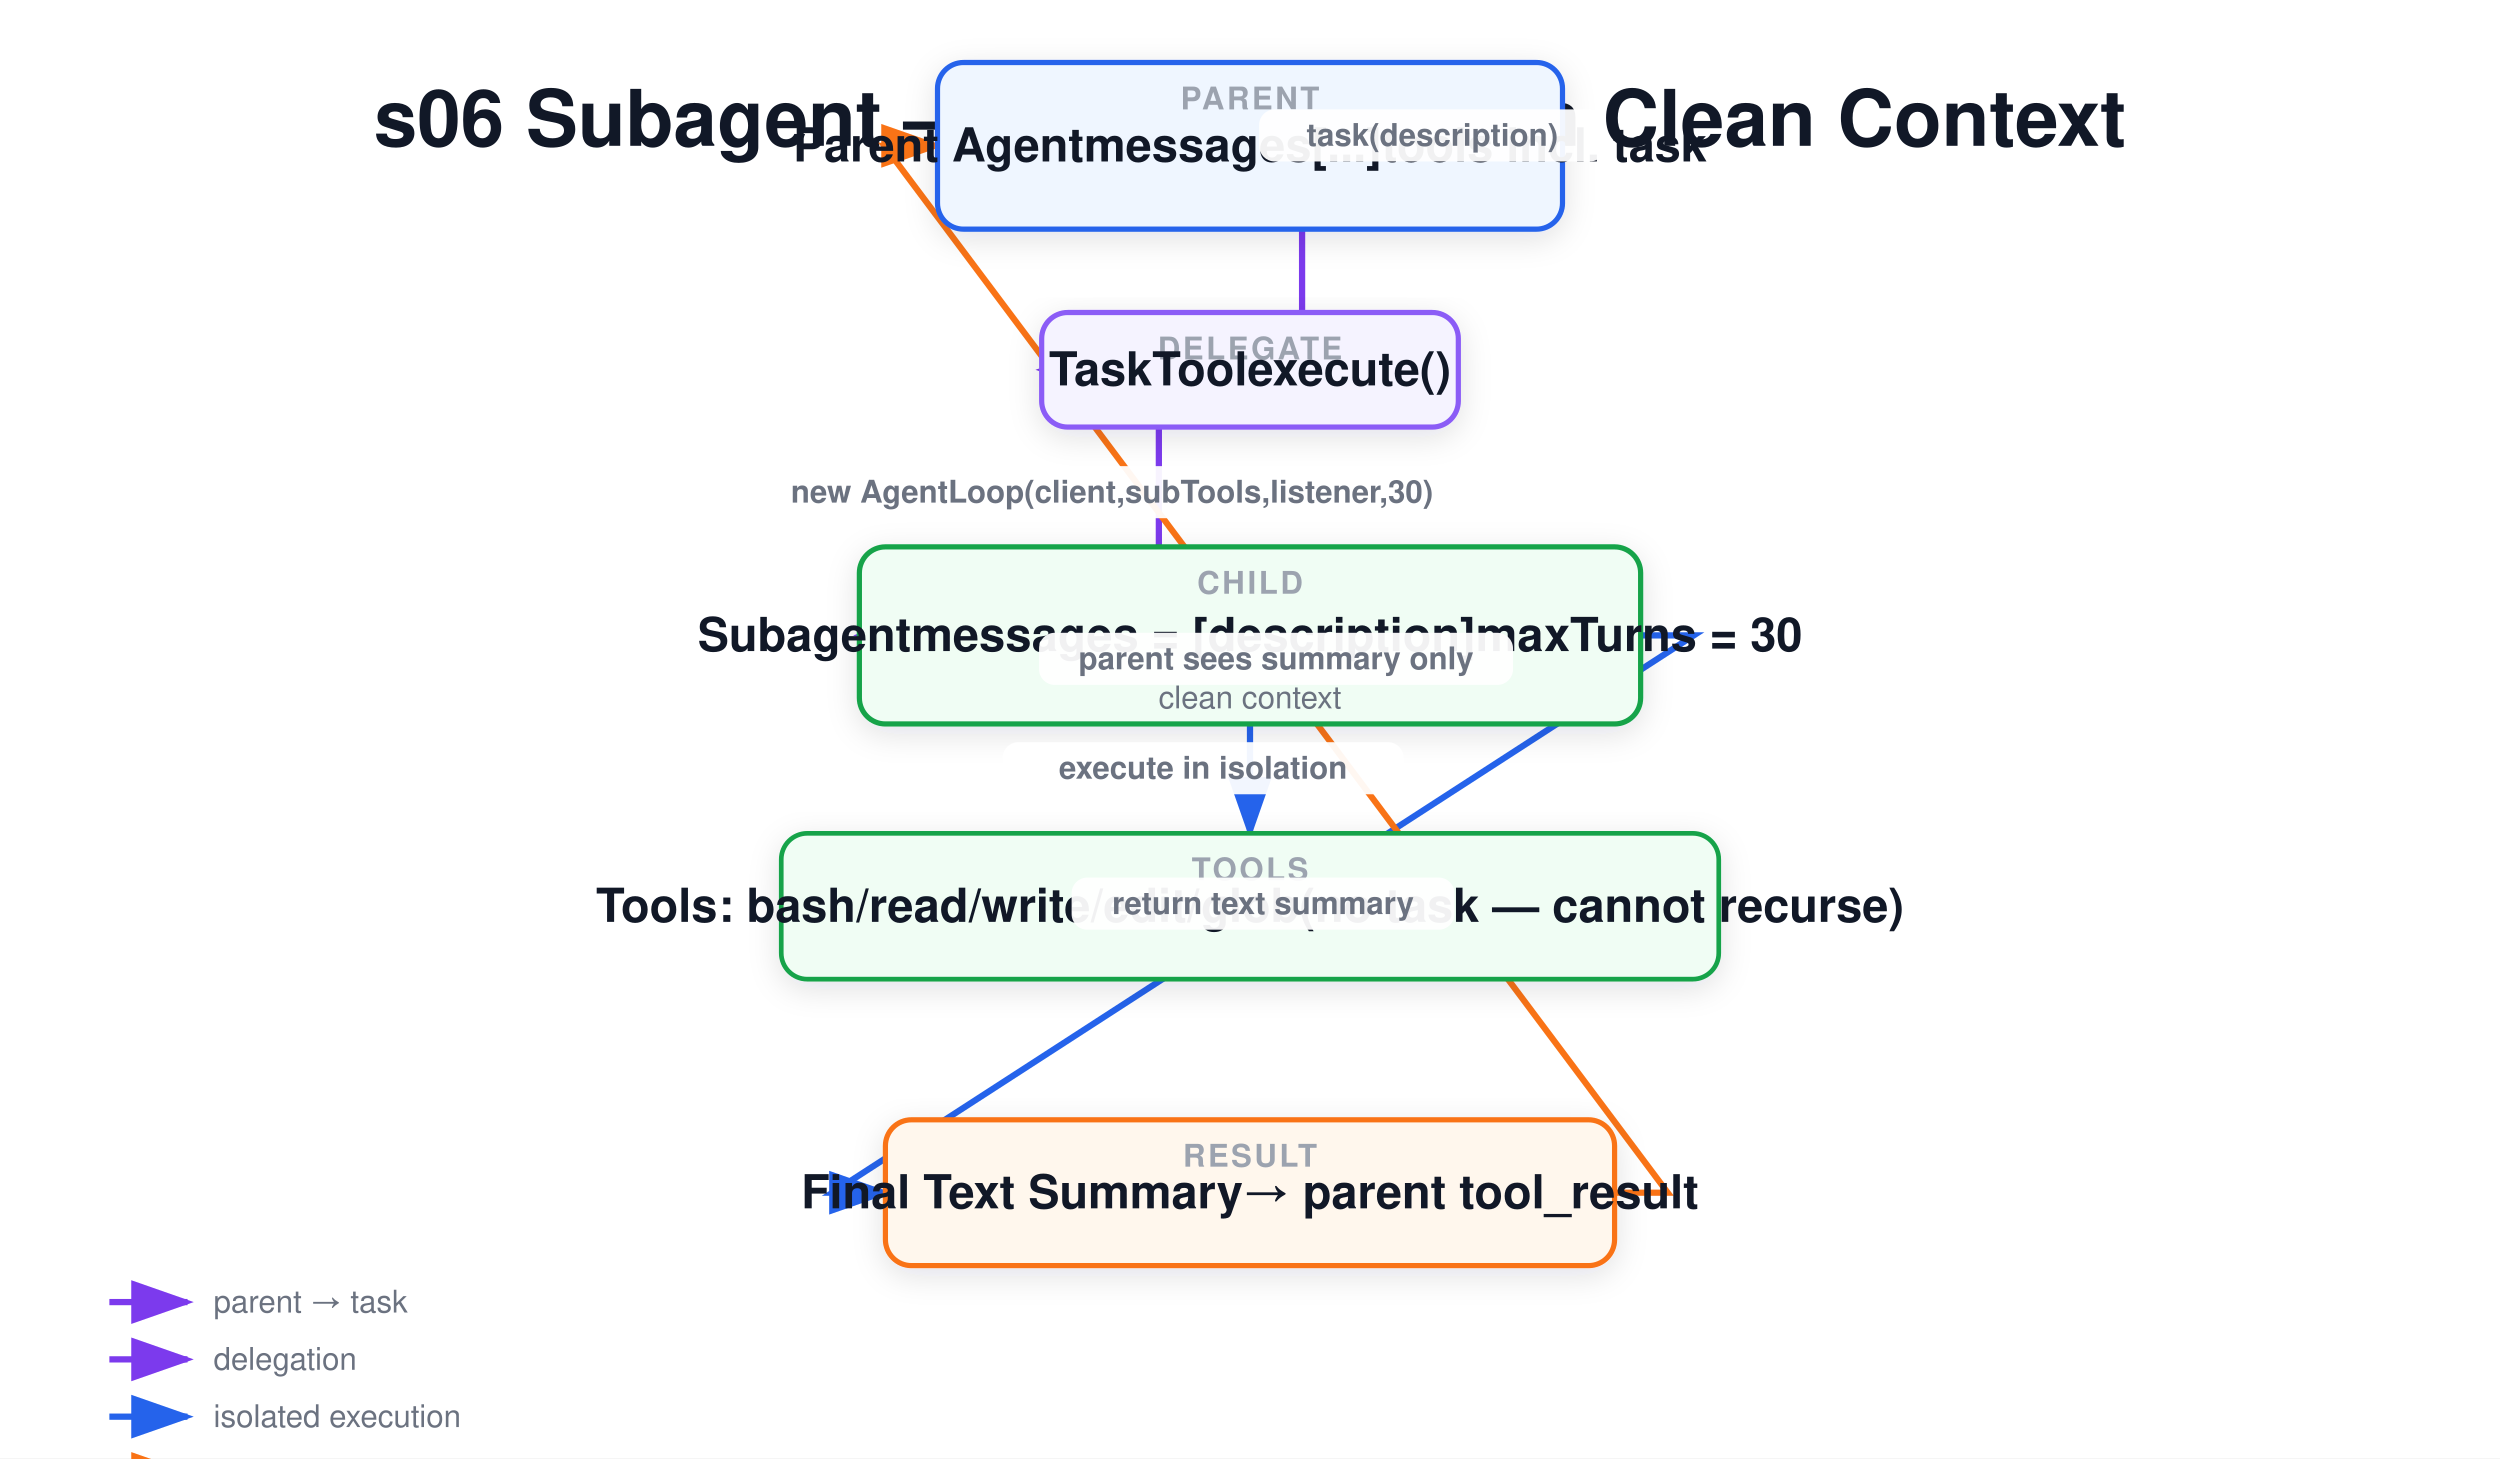
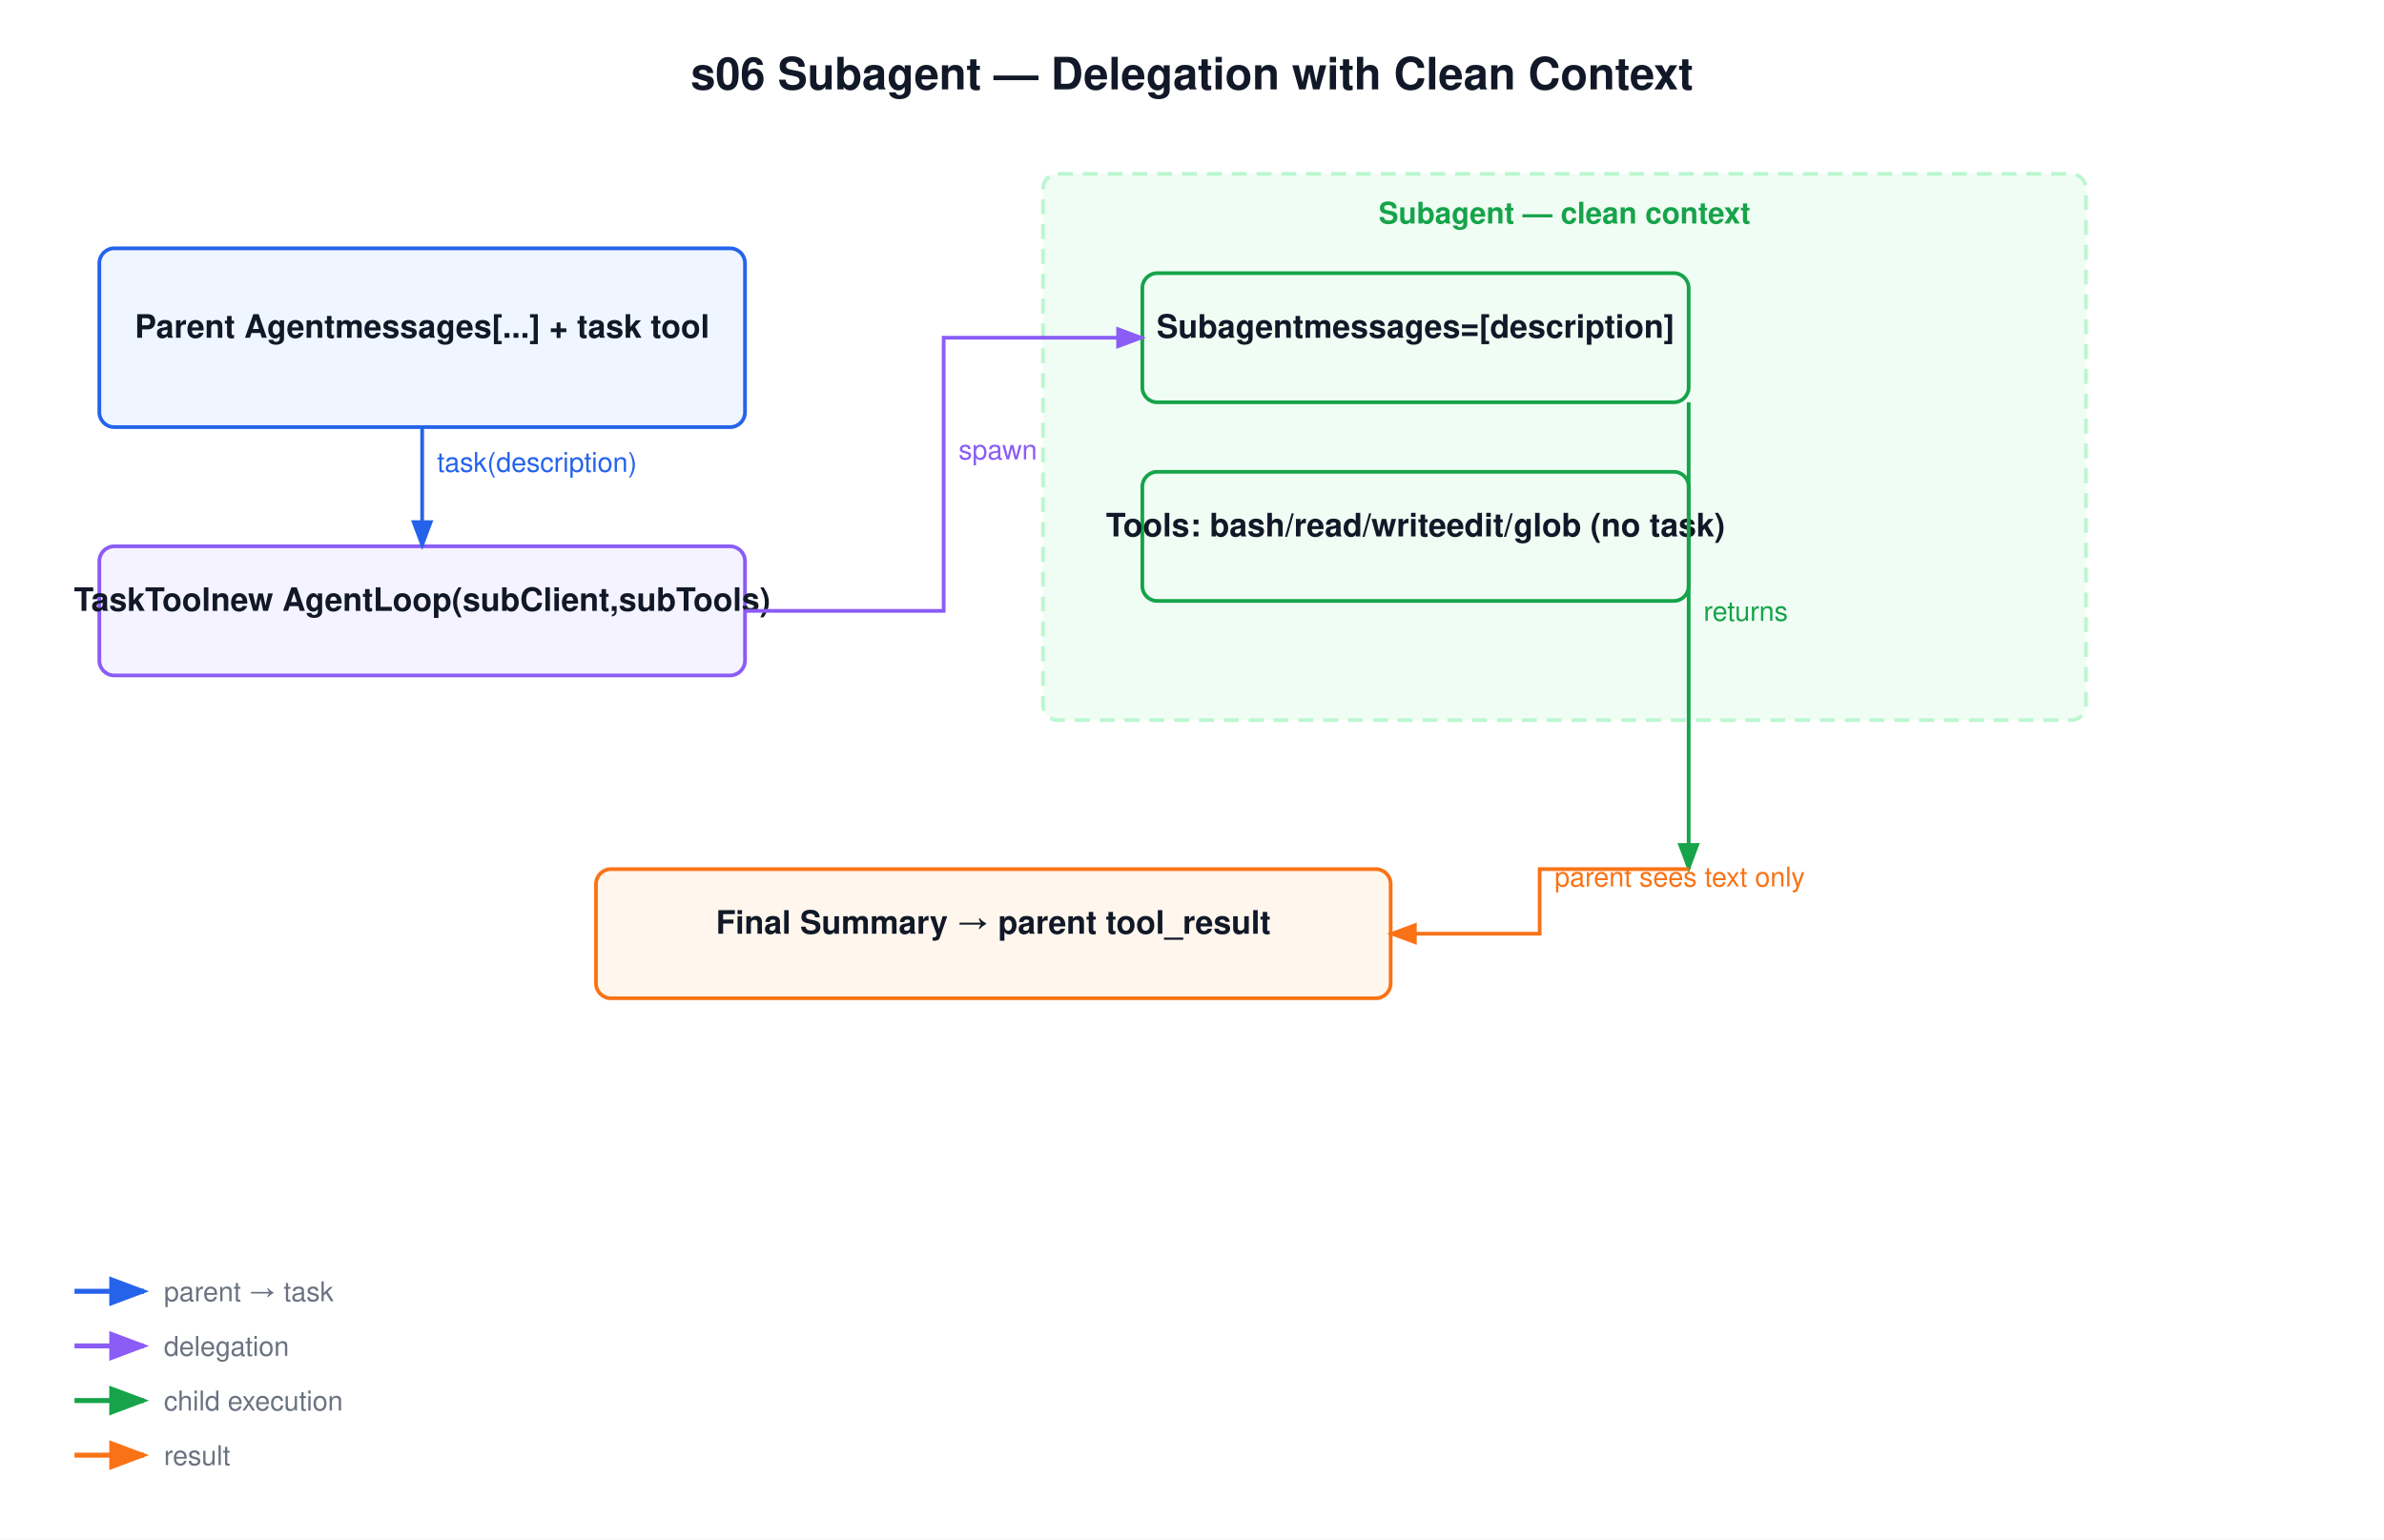
- <svg xmlns="http://www.w3.org/2000/svg" viewBox="0 0 960 560" width="960" height="560">
+ <svg xmlns="http://www.w3.org/2000/svg" viewBox="0 0 960 620" width="960" height="620">
  <defs>
-     <marker id="arrowA" markerWidth="10" markerHeight="7" refX="9" refY="3.5" orient="auto">
-       <polygon points="0 0, 10 3.5, 0 7" fill="#7c3aed" />
+     <marker id="arrow_2563eb" markerWidth="8" markerHeight="6" refX="7" refY="3" orient="auto">
+       <polygon points="0 0, 8 3, 0 6" fill="#2563eb" />
    </marker>
-     <marker id="arrowB" markerWidth="10" markerHeight="7" refX="9" refY="3.5" orient="auto">
-       <polygon points="0 0, 10 3.5, 0 7" fill="#10b981" />
+     <marker id="arrow_16a34a" markerWidth="8" markerHeight="6" refX="7" refY="3" orient="auto">
+       <polygon points="0 0, 8 3, 0 6" fill="#16a34a" />
    </marker>
-     <marker id="arrowC" markerWidth="10" markerHeight="7" refX="9" refY="3.5" orient="auto">
-       <polygon points="0 0, 10 3.5, 0 7" fill="#2563eb" />
+     <marker id="arrow_8b5cf6" markerWidth="8" markerHeight="6" refX="7" refY="3" orient="auto">
+       <polygon points="0 0, 8 3, 0 6" fill="#8b5cf6" />
    </marker>
-     <marker id="arrowE" markerWidth="10" markerHeight="7" refX="9" refY="3.5" orient="auto">
-       <polygon points="0 0, 10 3.5, 0 7" fill="#f97316" />
+     <marker id="arrow_f97316" markerWidth="8" markerHeight="6" refX="7" refY="3" orient="auto">
+       <polygon points="0 0, 8 3, 0 6" fill="#f97316" />
    </marker>
-     <marker id="arrowF" markerWidth="10" markerHeight="7" refX="9" refY="3.5" orient="auto">
-       <polygon points="0 0, 10 3.5, 0 7" fill="#7c3aed" />
+     <marker id="arrow_dc2626" markerWidth="8" markerHeight="6" refX="7" refY="3" orient="auto">
+       <polygon points="0 0, 8 3, 0 6" fill="#dc2626" />
    </marker>
-     <marker id="arrowG" markerWidth="10" markerHeight="7" refX="9" refY="3.5" orient="auto">
-       <polygon points="0 0, 10 3.5, 0 7" fill="#ef4444" />
+     <marker id="arrow_6b7280" markerWidth="8" markerHeight="6" refX="7" refY="3" orient="auto">
+       <polygon points="0 0, 8 3, 0 6" fill="#6b7280" />
    </marker>
-     <marker id="arrowH" markerWidth="10" markerHeight="7" refX="9" refY="3.5" orient="auto">
-       <polygon points="0 0, 10 3.5, 0 7" fill="#6b7280" />
-     </marker>
-     <filter id="shadowSoft" x="-20%" y="-20%" width="140%" height="160%">
-       <feDropShadow dx="0" dy="3" stdDeviation="6" flood-color="#0f172a" flood-opacity="0.12" />
-     </filter>
-     <filter id="shadowGlass" x="-20%" y="-20%" width="140%" height="160%">
-       <feDropShadow dx="0" dy="10" stdDeviation="16" flood-color="#020617" flood-opacity="0.28" />
-     </filter>
-     <style>
-     text { font-family: 'Helvetica Neue', Helvetica, Arial, 'PingFang SC', 'Microsoft YaHei', 'Microsoft JhengHei', 'SimHei', sans-serif; }
-     .title { font-size: 30px; font-weight: 700; fill: #111827; }
-     .subtitle { font-size: 14px; font-weight: 500; fill: #6b7280; }
-     .section { font-size: 13px; font-weight: 700; fill: #2563eb; letter-spacing: 1.4px; }
-     .section-sub { font-size: 12px; font-weight: 500; fill: #94a3b8; }
-     .node-title { font-size: 18px; font-weight: 700; fill: #111827; }
-     .node-sub { font-size: 12px; font-weight: 500; fill: #6b7280; }
-     .node-type { font-size: 12px; font-weight: 700; fill: #9ca3af; letter-spacing: 0.08em; }
-     .arrow-label { font-size: 12px; font-weight: 600; fill: #6b7280; }
-     .legend { font-size: 12px; font-weight: 500; fill: #6b7280; }
-     .footnote { font-size: 12px; font-weight: 500; fill: #94a3b8; }
-     </style>
  </defs>
-   <rect width="960.0" height="560.0" fill="#ffffff" />
-   <text x="480.0" y="56" text-anchor="middle" class="title">s06 Subagent — Delegation with Clean Context</text>
-   <path d="M 600.0,56.0 L 500.0,56.0 L 500.0,142.0 L 400.0,142.0" fill="none" stroke="#7c3aed" stroke-width="2.4" marker-end="url(#arrowA)" />
-   <path d="M 560.0,142.0 L 445.0,142.0 L 445.0,244.0 L 330.0,244.0" fill="none" stroke="#7c3aed" stroke-width="2.4" marker-end="url(#arrowA)" />
-   <path d="M 480.0,278.0 L 480.0,320.0" fill="none" stroke="#2563eb" stroke-width="2.4" marker-end="url(#arrowC)" />
-   <path d="M 630.0,244.0 L 650.4,244.0 L 319.6,458.0 L 340.0,458.0" fill="none" stroke="#2563eb" stroke-width="2.4" marker-end="url(#arrowC)" />
-   <path d="M 620.0,458.0 L 640.4,458.0 L 339.6,56.0 L 360.0,56.0" fill="none" stroke="#f97316" stroke-width="2.4" marker-end="url(#arrowE)" />
-   <rect x="360.0" y="24.0" width="240.0" height="64.0" rx="10.0" fill="#eff6ff" stroke="#2563eb" stroke-width="2.0" filter="url(#shadowSoft)" />
-   <text x="480.0" y="42.0" text-anchor="middle" class="node-type">PARENT</text>
-   <text x="480.0" y="62.0" text-anchor="middle" class="node-title">Parent Agent
- messages[...]
- tools incl. task</text>
-   <rect x="400.0" y="120.0" width="160.0" height="44.0" rx="10.0" fill="#f5f3ff" stroke="#8b5cf6" stroke-width="2.0" filter="url(#shadowSoft)" />
-   <text x="480.0" y="138.0" text-anchor="middle" class="node-type">DELEGATE</text>
-   <text x="480.0" y="148.0" text-anchor="middle" class="node-title">TaskTool
- execute()</text>
-   <rect x="330.0" y="210.0" width="300.0" height="68.0" rx="10.0" fill="#f0fdf4" stroke="#16a34a" stroke-width="2.0" filter="url(#shadowSoft)" />
-   <text x="480.0" y="228.0" text-anchor="middle" class="node-type">CHILD</text>
-   <text x="480.0" y="250.0" text-anchor="middle" class="node-title">Subagent
- messages = [description]
- maxTurns = 30</text>
-   <text x="480.0" y="272.0" text-anchor="middle" class="node-sub">clean context</text>
-   <rect x="300.0" y="320.0" width="360.0" height="56.0" rx="10.0" fill="#f0fdf4" stroke="#16a34a" stroke-width="1.8" filter="url(#shadowSoft)" />
-   <text x="480.0" y="338.0" text-anchor="middle" class="node-type">TOOLS</text>
-   <text x="480.0" y="354.0" text-anchor="middle" class="node-title">Tools: bash/read/write/edit/glob
- (no task — cannot recurse)</text>
-   <rect x="340.0" y="430.0" width="280.0" height="56.0" rx="10.0" fill="#fff7ed" stroke="#f97316" stroke-width="2.0" filter="url(#shadowSoft)" />
-   <text x="480.0" y="448.0" text-anchor="middle" class="node-type">RESULT</text>
-   <text x="480.0" y="464.0" text-anchor="middle" class="node-title">Final Text Summary
- → parent tool_result</text>
-   <rect x="483.5" y="42.0" width="133" height="20" rx="6" fill="#ffffff" opacity="0.94" />
-   <text x="550.0" y="56.0" text-anchor="middle" class="arrow-label">task(description)</text>
-   <rect x="273.0" y="179.0" width="308" height="20" rx="6" fill="#ffffff" opacity="0.94" />
-   <text x="427.0" y="193.0" text-anchor="middle" class="arrow-label">new AgentLoop(client,subTools,listener,30)</text>
-   <rect x="385.0" y="285.0" width="154" height="20" rx="6" fill="#ffffff" opacity="0.94" />
-   <text x="462.0" y="299.0" text-anchor="middle" class="arrow-label">execute in isolation</text>
-   <rect x="411.5" y="337.0" width="147" height="20" rx="6" fill="#ffffff" opacity="0.94" />
-   <text x="485.0" y="351.0" text-anchor="middle" class="arrow-label">return text summary</text>
-   <rect x="399.0" y="243.0" width="182" height="20" rx="6" fill="#ffffff" opacity="0.94" />
-   <text x="490.0" y="257.0" text-anchor="middle" class="arrow-label">parent sees summary only</text>
-   <line x1="42.0" y1="500.0" x2="72.0" y2="500.0" stroke="#7c3aed" stroke-width="2.4" marker-end="url(#arrowA)" />
-   <text x="82.0" y="504.0" class="legend">parent → task</text>
-   <line x1="42.0" y1="522.0" x2="72.0" y2="522.0" stroke="#7c3aed" stroke-width="2.4" marker-end="url(#arrowA)" />
-   <text x="82.0" y="526.0" class="legend">delegation</text>
-   <line x1="42.0" y1="544.0" x2="72.0" y2="544.0" stroke="#2563eb" stroke-width="2.4" marker-end="url(#arrowC)" />
-   <text x="82.0" y="548.0" class="legend">isolated execution</text>
-   <line x1="42.0" y1="566.0" x2="72.0" y2="566.0" stroke="#f97316" stroke-width="2.4" marker-end="url(#arrowE)" />
-   <text x="82.0" y="570.0" class="legend">result</text>
+   <rect width="960" height="620" fill="#ffffff" />
+   <text x="480" y="36" text-anchor="middle" font-family="Helvetica Neue,Helvetica,Arial,PingFang SC,Microsoft YaHei,sans-serif" font-size="18" fill="#111827" font-weight="600">s06 Subagent — Delegation with Clean Context</text>
+   <rect x="40" y="100" width="260" height="72" rx="6" fill="#eff6ff" stroke="#2563eb" stroke-width="1.5" />
+   <text x="170" y="136" text-anchor="middle" font-family="Helvetica Neue,Helvetica,Arial,PingFang SC,Microsoft YaHei,sans-serif" font-size="13" fill="#111827" font-weight="600">Parent Agent
+ messages[...] + task tool</text>
+   <rect x="40" y="220" width="260" height="52" rx="6" fill="#f5f3ff" stroke="#8b5cf6" stroke-width="1.5" />
+   <text x="170" y="246" text-anchor="middle" font-family="Helvetica Neue,Helvetica,Arial,PingFang SC,Microsoft YaHei,sans-serif" font-size="13" fill="#111827" font-weight="600">TaskTool
+ new AgentLoop(subClient,subTools)</text>
+   <path d="M 170,172 L 170,220" fill="none" stroke="#2563eb" stroke-width="1.5" marker-end="url(#arrow_2563eb)" />
+   <text x="176" y="190" font-family="Helvetica Neue,Helvetica,Arial,PingFang SC,Microsoft YaHei,sans-serif" font-size="11" fill="#2563eb">task(description)</text>
+   <rect x="420" y="70" width="420" height="220" rx="6" fill="#f0fdf4" stroke="#bbf7d0" stroke-width="1.5" stroke-dasharray="6,4" />
+   <text x="630" y="90" text-anchor="middle" font-family="Helvetica Neue,Helvetica,Arial,PingFang SC,Microsoft YaHei,sans-serif" font-size="12" fill="#16a34a" font-weight="600">Subagent — clean context</text>
+   <rect x="460" y="110" width="220" height="52" rx="6" fill="#f0fdf4" stroke="#16a34a" stroke-width="1.5" />
+   <text x="570" y="136" text-anchor="middle" font-family="Helvetica Neue,Helvetica,Arial,PingFang SC,Microsoft YaHei,sans-serif" font-size="13" fill="#111827" font-weight="600">Subagent
+ messages=[description]</text>
+   <rect x="460" y="190" width="220" height="52" rx="6" fill="#f0fdf4" stroke="#16a34a" stroke-width="1.5" />
+   <text x="570" y="216" text-anchor="middle" font-family="Helvetica Neue,Helvetica,Arial,PingFang SC,Microsoft YaHei,sans-serif" font-size="13" fill="#111827" font-weight="600">Tools: bash/read/write
+ edit/glob (no task)</text>
+   <path d="M 300,246 L 380,246 L 380,136 L 460,136" fill="none" stroke="#8b5cf6" stroke-width="1.5" marker-end="url(#arrow_8b5cf6)" />
+   <text x="386" y="185" font-family="Helvetica Neue,Helvetica,Arial,PingFang SC,Microsoft YaHei,sans-serif" font-size="11" fill="#8b5cf6">spawn</text>
+   <rect x="240" y="350" width="320" height="52" rx="6" fill="#fff7ed" stroke="#f97316" stroke-width="1.5" />
+   <text x="400" y="376" text-anchor="middle" font-family="Helvetica Neue,Helvetica,Arial,PingFang SC,Microsoft YaHei,sans-serif" font-size="13" fill="#111827" font-weight="600">Final Summary → parent tool_result</text>
+   <path d="M 680,162 L 680,350" fill="none" stroke="#16a34a" stroke-width="1.5" marker-end="url(#arrow_16a34a)" />
+   <text x="686" y="250" font-family="Helvetica Neue,Helvetica,Arial,PingFang SC,Microsoft YaHei,sans-serif" font-size="11" fill="#16a34a">returns</text>
+   <path d="M 680,350 L 620,350 L 620,376 L 560,376" fill="none" stroke="#f97316" stroke-width="1.5" marker-end="url(#arrow_f97316)" />
+   <text x="626" y="357" font-family="Helvetica Neue,Helvetica,Arial,PingFang SC,Microsoft YaHei,sans-serif" font-size="11" fill="#f97316">parent sees text only</text>
+   <line x1="30" y1="520" x2="58" y2="520" stroke="#2563eb" stroke-width="2" marker-end="url(#arrow_2563eb)" />
+   <text x="66" y="524" font-family="Helvetica Neue,Helvetica,Arial,PingFang SC,Microsoft YaHei,sans-serif" font-size="11" fill="#6b7280">parent → task</text>
+   <line x1="30" y1="542" x2="58" y2="542" stroke="#8b5cf6" stroke-width="2" marker-end="url(#arrow_8b5cf6)" />
+   <text x="66" y="546" font-family="Helvetica Neue,Helvetica,Arial,PingFang SC,Microsoft YaHei,sans-serif" font-size="11" fill="#6b7280">delegation</text>
+   <line x1="30" y1="564" x2="58" y2="564" stroke="#16a34a" stroke-width="2" marker-end="url(#arrow_16a34a)" />
+   <text x="66" y="568" font-family="Helvetica Neue,Helvetica,Arial,PingFang SC,Microsoft YaHei,sans-serif" font-size="11" fill="#6b7280">child execution</text>
+   <line x1="30" y1="586" x2="58" y2="586" stroke="#f97316" stroke-width="2" marker-end="url(#arrow_f97316)" />
+   <text x="66" y="590" font-family="Helvetica Neue,Helvetica,Arial,PingFang SC,Microsoft YaHei,sans-serif" font-size="11" fill="#6b7280">result</text>
</svg>
